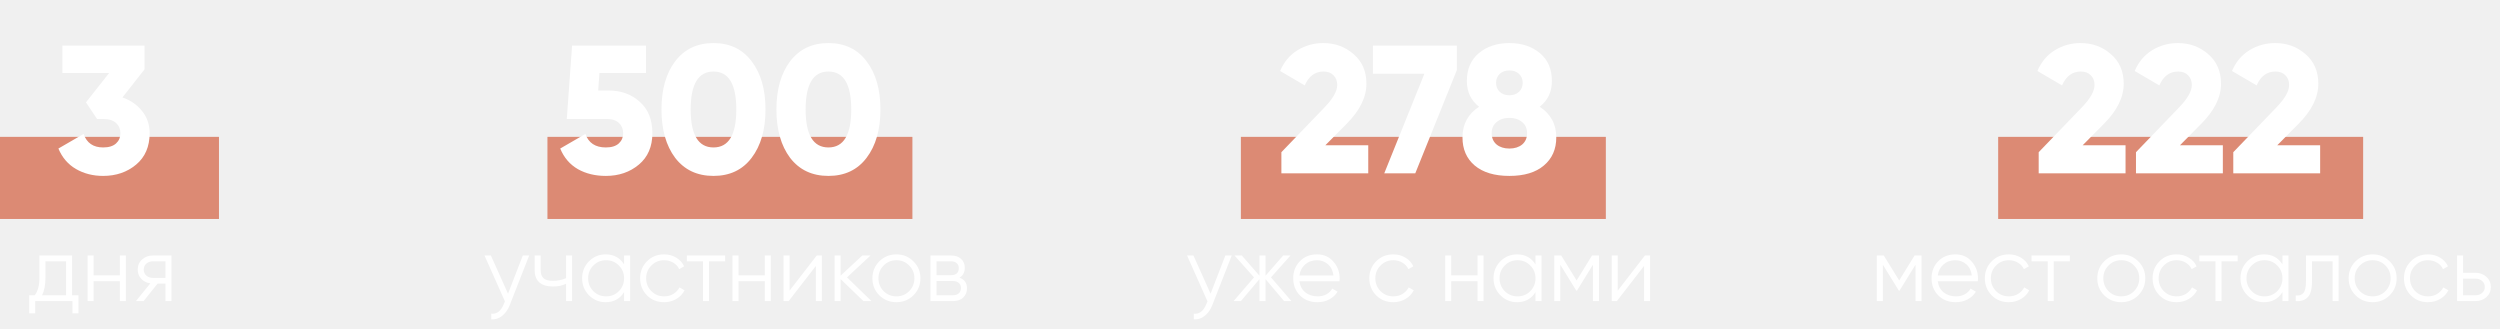
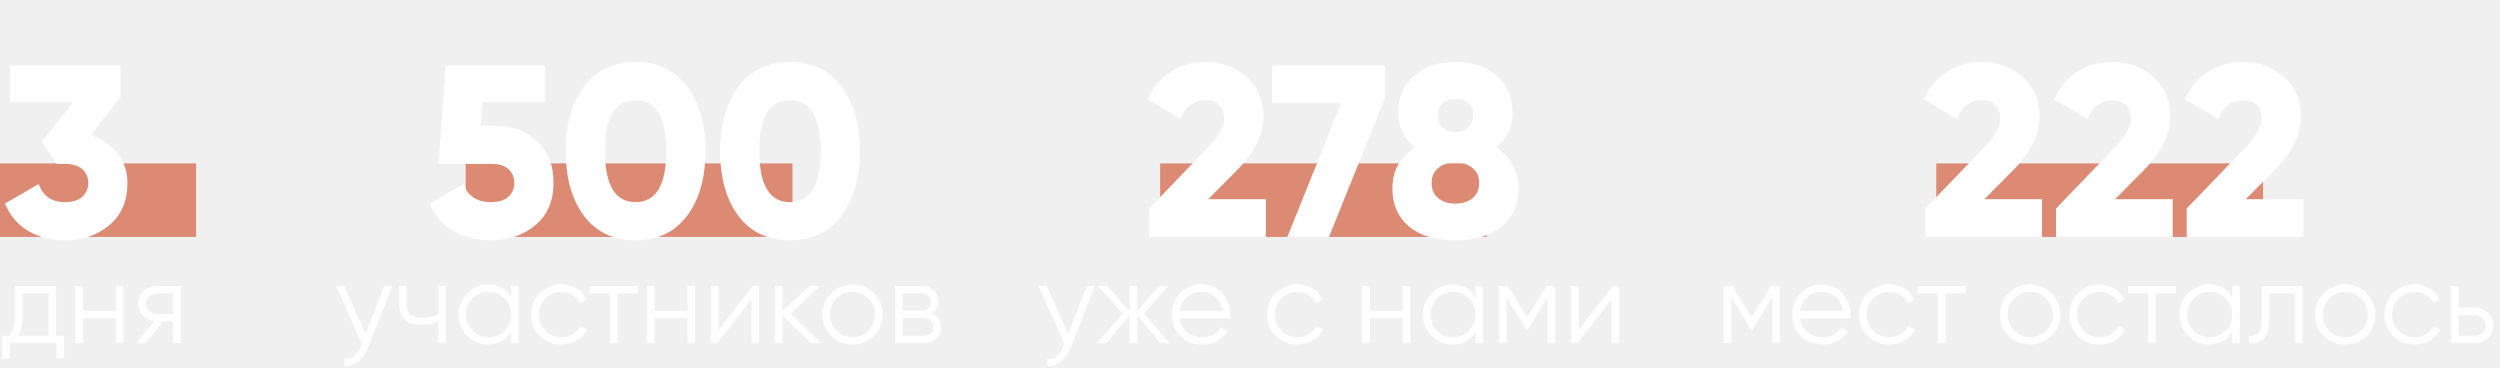
- <svg xmlns="http://www.w3.org/2000/svg" width="274" height="36" viewBox="0 0 274 36" fill="none">
-   <rect y="15" width="24" height="9" fill="#DC8A74" />
-   <path d="M7.9 32.36H8.6V34.34H7.94V33H3.86V34.34H3.2V32.36H3.81C4.15 31.913 4.32 31.283 4.32 30.47V28H7.9V32.36ZM4.61 32.36H7.24V28.64H4.98V30.47C4.98 31.237 4.857 31.867 4.61 32.36ZM13.138 28H13.798V33H13.138V30.82H10.258V33H9.598V28H10.258V30.18H13.138V28ZM18.794 28V33H18.134V31.08H17.274L15.734 33H14.894L16.474 31.06C16.074 31 15.744 30.833 15.484 30.56C15.224 30.287 15.094 29.95 15.094 29.55C15.094 29.097 15.254 28.727 15.574 28.44C15.901 28.147 16.297 28 16.764 28H18.794ZM16.764 30.46H18.134V28.64H16.764C16.484 28.64 16.244 28.723 16.044 28.89C15.851 29.057 15.754 29.277 15.754 29.55C15.754 29.823 15.851 30.043 16.044 30.21C16.244 30.377 16.484 30.46 16.764 30.46Z" fill="white" />
-   <path d="M13.42 10.68C14.313 10.987 15.033 11.487 15.58 12.18C16.127 12.86 16.4 13.667 16.4 14.6C16.4 16.067 15.907 17.213 14.92 18.04C13.933 18.867 12.727 19.28 11.3 19.28C10.193 19.28 9.2 19.027 8.32 18.52C7.453 18.013 6.813 17.267 6.4 16.28L9.16 14.68C9.507 15.667 10.22 16.16 11.3 16.16C11.927 16.16 12.4 16.013 12.72 15.72C13.04 15.427 13.2 15.053 13.2 14.6C13.2 14.147 13.04 13.773 12.72 13.48C12.4 13.187 11.927 13.04 11.3 13.04H10.64L9.42 11.22L11.96 8H6.84V5H15.84V7.6L13.42 10.68Z" fill="white" />
-   <rect x="60" y="15" width="40" height="9" fill="#DC8A74" />
-   <path d="M57.3 28H58L55.86 33.46C55.667 33.953 55.39 34.34 55.03 34.62C54.677 34.907 54.28 35.033 53.84 35V34.38C54.44 34.447 54.897 34.1 55.21 33.34L55.34 33.03L53.1 28H53.8L55.68 32.19L57.3 28ZM62.038 28H62.698V33H62.038V31.1C61.651 31.3 61.174 31.4 60.608 31.4C59.954 31.4 59.454 31.25 59.108 30.95C58.768 30.643 58.598 30.193 58.598 29.6V28H59.258V29.6C59.258 30.02 59.368 30.323 59.588 30.51C59.808 30.69 60.141 30.78 60.588 30.78C61.108 30.78 61.591 30.683 62.038 30.49V28ZM68.4 28H69.06V33H68.4V32.02C67.94 32.753 67.267 33.12 66.38 33.12C65.667 33.12 65.057 32.867 64.55 32.36C64.05 31.853 63.8 31.233 63.8 30.5C63.8 29.767 64.05 29.147 64.55 28.64C65.057 28.133 65.667 27.88 66.38 27.88C67.267 27.88 67.94 28.247 68.4 28.98V28ZM65.03 31.91C65.41 32.29 65.877 32.48 66.43 32.48C66.984 32.48 67.45 32.29 67.83 31.91C68.21 31.523 68.4 31.053 68.4 30.5C68.4 29.947 68.21 29.48 67.83 29.1C67.45 28.713 66.984 28.52 66.43 28.52C65.877 28.52 65.41 28.713 65.03 29.1C64.65 29.48 64.46 29.947 64.46 30.5C64.46 31.053 64.65 31.523 65.03 31.91ZM72.788 33.12C72.034 33.12 71.408 32.87 70.908 32.37C70.408 31.863 70.158 31.24 70.158 30.5C70.158 29.76 70.408 29.14 70.908 28.64C71.408 28.133 72.034 27.88 72.788 27.88C73.281 27.88 73.725 28 74.118 28.24C74.511 28.473 74.798 28.79 74.978 29.19L74.438 29.5C74.305 29.2 74.088 28.963 73.788 28.79C73.495 28.61 73.161 28.52 72.788 28.52C72.234 28.52 71.768 28.713 71.388 29.1C71.008 29.48 70.818 29.947 70.818 30.5C70.818 31.053 71.008 31.523 71.388 31.91C71.768 32.29 72.234 32.48 72.788 32.48C73.161 32.48 73.495 32.393 73.788 32.22C74.081 32.04 74.311 31.8 74.478 31.5L75.028 31.82C74.821 32.22 74.518 32.537 74.118 32.77C73.718 33.003 73.275 33.12 72.788 33.12ZM79.478 28V28.64H77.708V33H77.048V28.64H75.278V28H79.478ZM83.822 28H84.482V33H83.822V30.82H80.942V33H80.282V28H80.942V30.18H83.822V28ZM89.518 28H90.078V33H89.418V29.15L86.438 33H85.878V28H86.538V31.85L89.518 28ZM95.513 33H94.633L92.133 30.59V33H91.473V28H92.133V30.21L94.513 28H95.413L92.833 30.4L95.513 33ZM100.107 32.37C99.6 32.87 98.98 33.12 98.247 33.12C97.513 33.12 96.89 32.87 96.377 32.37C95.87 31.863 95.617 31.24 95.617 30.5C95.617 29.76 95.87 29.14 96.377 28.64C96.89 28.133 97.513 27.88 98.247 27.88C98.98 27.88 99.6 28.133 100.107 28.64C100.62 29.14 100.877 29.76 100.877 30.5C100.877 31.24 100.62 31.863 100.107 32.37ZM96.847 31.91C97.227 32.29 97.694 32.48 98.247 32.48C98.8 32.48 99.267 32.29 99.647 31.91C100.027 31.523 100.217 31.053 100.217 30.5C100.217 29.947 100.027 29.48 99.647 29.1C99.267 28.713 98.8 28.52 98.247 28.52C97.694 28.52 97.227 28.713 96.847 29.1C96.467 29.48 96.277 29.947 96.277 30.5C96.277 31.053 96.467 31.523 96.847 31.91ZM105.161 30.43C105.708 30.63 105.981 31.02 105.981 31.6C105.981 32.007 105.845 32.343 105.571 32.61C105.305 32.87 104.918 33 104.411 33H101.981V28H104.211C104.698 28 105.075 28.127 105.341 28.38C105.608 28.627 105.741 28.947 105.741 29.34C105.741 29.84 105.548 30.203 105.161 30.43ZM104.211 28.64H102.641V30.16H104.211C104.791 30.16 105.081 29.9 105.081 29.38C105.081 29.147 105.005 28.967 104.851 28.84C104.705 28.707 104.491 28.64 104.211 28.64ZM104.411 32.36C104.705 32.36 104.928 32.29 105.081 32.15C105.241 32.01 105.321 31.813 105.321 31.56C105.321 31.327 105.241 31.143 105.081 31.01C104.928 30.87 104.705 30.8 104.411 30.8H102.641V32.36H104.411Z" fill="white" />
-   <path d="M66.7 9.92C68.073 9.92 69.213 10.333 70.12 11.16C71.04 11.973 71.5 13.12 71.5 14.6C71.5 16.067 71.007 17.213 70.02 18.04C69.033 18.867 67.827 19.28 66.4 19.28C65.24 19.28 64.22 19.033 63.34 18.54C62.46 18.033 61.813 17.28 61.4 16.28L64.16 14.68C64.507 15.667 65.253 16.16 66.4 16.16C67.027 16.16 67.5 16.013 67.82 15.72C68.14 15.427 68.3 15.053 68.3 14.6C68.3 14.147 68.147 13.773 67.84 13.48C67.533 13.187 67.087 13.04 66.5 13.04H62.12L62.7 5H70.8V8H65.7L65.56 9.92H66.7ZM82.378 17.3C81.378 18.62 79.985 19.28 78.198 19.28C76.412 19.28 75.012 18.62 73.998 17.3C72.998 15.967 72.498 14.2 72.498 12C72.498 9.8 72.998 8.04 73.998 6.72C75.012 5.387 76.412 4.72 78.198 4.72C79.985 4.72 81.378 5.387 82.378 6.72C83.392 8.04 83.898 9.8 83.898 12C83.898 14.2 83.392 15.967 82.378 17.3ZM75.698 12C75.698 14.773 76.532 16.16 78.198 16.16C79.865 16.16 80.698 14.773 80.698 12C80.698 9.227 79.865 7.84 78.198 7.84C76.532 7.84 75.698 9.227 75.698 12ZM94.976 17.3C93.976 18.62 92.583 19.28 90.796 19.28C89.009 19.28 87.609 18.62 86.596 17.3C85.596 15.967 85.096 14.2 85.096 12C85.096 9.8 85.596 8.04 86.596 6.72C87.609 5.387 89.009 4.72 90.796 4.72C92.583 4.72 93.976 5.387 94.976 6.72C95.989 8.04 96.496 9.8 96.496 12C96.496 14.2 95.989 15.967 94.976 17.3ZM88.296 12C88.296 14.773 89.129 16.16 90.796 16.16C92.463 16.16 93.296 14.773 93.296 12C93.296 9.227 92.463 7.84 90.796 7.84C89.129 7.84 88.296 9.227 88.296 12Z" fill="white" />
-   <rect x="219" y="15" width="40" height="9" fill="#DC8A74" />
-   <path d="M210.6 28V33H209.94V29.01L208.19 31.85H208.11L206.36 29.01V33H205.7V28H206.46L208.15 30.74L209.84 28H210.6ZM214.309 27.88C215.049 27.88 215.645 28.143 216.099 28.67C216.559 29.19 216.789 29.807 216.789 30.52C216.789 30.593 216.782 30.697 216.769 30.83H212.379C212.445 31.337 212.659 31.74 213.019 32.04C213.385 32.333 213.835 32.48 214.369 32.48C214.749 32.48 215.075 32.403 215.349 32.25C215.629 32.09 215.839 31.883 215.979 31.63L216.559 31.97C216.339 32.323 216.039 32.603 215.659 32.81C215.279 33.017 214.845 33.12 214.359 33.12C213.572 33.12 212.932 32.873 212.439 32.38C211.945 31.887 211.699 31.26 211.699 30.5C211.699 29.753 211.942 29.13 212.429 28.63C212.915 28.13 213.542 27.88 214.309 27.88ZM214.309 28.52C213.789 28.52 213.352 28.677 212.999 28.99C212.652 29.297 212.445 29.697 212.379 30.19H216.109C216.042 29.663 215.839 29.253 215.499 28.96C215.159 28.667 214.762 28.52 214.309 28.52ZM220.169 33.12C219.415 33.12 218.789 32.87 218.289 32.37C217.789 31.863 217.539 31.24 217.539 30.5C217.539 29.76 217.789 29.14 218.289 28.64C218.789 28.133 219.415 27.88 220.169 27.88C220.662 27.88 221.105 28 221.499 28.24C221.892 28.473 222.179 28.79 222.359 29.19L221.819 29.5C221.685 29.2 221.469 28.963 221.169 28.79C220.875 28.61 220.542 28.52 220.169 28.52C219.615 28.52 219.149 28.713 218.769 29.1C218.389 29.48 218.199 29.947 218.199 30.5C218.199 31.053 218.389 31.523 218.769 31.91C219.149 32.29 219.615 32.48 220.169 32.48C220.542 32.48 220.875 32.393 221.169 32.22C221.462 32.04 221.692 31.8 221.859 31.5L222.409 31.82C222.202 32.22 221.899 32.537 221.499 32.77C221.099 33.003 220.655 33.12 220.169 33.12ZM226.859 28V28.64H225.089V33H224.429V28.64H222.659V28H226.859ZM234.353 32.37C233.846 32.87 233.226 33.12 232.493 33.12C231.76 33.12 231.136 32.87 230.623 32.37C230.116 31.863 229.863 31.24 229.863 30.5C229.863 29.76 230.116 29.14 230.623 28.64C231.136 28.133 231.76 27.88 232.493 27.88C233.226 27.88 233.846 28.133 234.353 28.64C234.866 29.14 235.123 29.76 235.123 30.5C235.123 31.24 234.866 31.863 234.353 32.37ZM231.093 31.91C231.473 32.29 231.94 32.48 232.493 32.48C233.046 32.48 233.513 32.29 233.893 31.91C234.273 31.523 234.463 31.053 234.463 30.5C234.463 29.947 234.273 29.48 233.893 29.1C233.513 28.713 233.046 28.52 232.493 28.52C231.94 28.52 231.473 28.713 231.093 29.1C230.713 29.48 230.523 29.947 230.523 30.5C230.523 31.053 230.713 31.523 231.093 31.91ZM238.557 33.12C237.804 33.12 237.177 32.87 236.677 32.37C236.177 31.863 235.927 31.24 235.927 30.5C235.927 29.76 236.177 29.14 236.677 28.64C237.177 28.133 237.804 27.88 238.557 27.88C239.051 27.88 239.494 28 239.887 28.24C240.281 28.473 240.567 28.79 240.747 29.19L240.207 29.5C240.074 29.2 239.857 28.963 239.557 28.79C239.264 28.61 238.931 28.52 238.557 28.52C238.004 28.52 237.537 28.713 237.157 29.1C236.777 29.48 236.587 29.947 236.587 30.5C236.587 31.053 236.777 31.523 237.157 31.91C237.537 32.29 238.004 32.48 238.557 32.48C238.931 32.48 239.264 32.393 239.557 32.22C239.851 32.04 240.081 31.8 240.247 31.5L240.797 31.82C240.591 32.22 240.287 32.537 239.887 32.77C239.487 33.003 239.044 33.12 238.557 33.12ZM245.247 28V28.64H243.477V33H242.817V28.64H241.047V28H245.247ZM250.156 28H250.816V33H250.156V32.02C249.696 32.753 249.023 33.12 248.136 33.12C247.423 33.12 246.813 32.867 246.306 32.36C245.806 31.853 245.556 31.233 245.556 30.5C245.556 29.767 245.806 29.147 246.306 28.64C246.813 28.133 247.423 27.88 248.136 27.88C249.023 27.88 249.696 28.247 250.156 28.98V28ZM246.786 31.91C247.166 32.29 247.633 32.48 248.186 32.48C248.74 32.48 249.206 32.29 249.586 31.91C249.966 31.523 250.156 31.053 250.156 30.5C250.156 29.947 249.966 29.48 249.586 29.1C249.206 28.713 248.74 28.52 248.186 28.52C247.633 28.52 247.166 28.713 246.786 29.1C246.406 29.48 246.216 29.947 246.216 30.5C246.216 31.053 246.406 31.523 246.786 31.91ZM256.314 28V33H255.654V28.64H253.394V30.87C253.394 31.703 253.234 32.277 252.914 32.59C252.6 32.903 252.167 33.04 251.614 33V32.38C251.994 32.42 252.274 32.33 252.454 32.11C252.64 31.89 252.734 31.477 252.734 30.87V28H256.314ZM261.902 32.37C261.395 32.87 260.775 33.12 260.042 33.12C259.308 33.12 258.685 32.87 258.172 32.37C257.665 31.863 257.412 31.24 257.412 30.5C257.412 29.76 257.665 29.14 258.172 28.64C258.685 28.133 259.308 27.88 260.042 27.88C260.775 27.88 261.395 28.133 261.902 28.64C262.415 29.14 262.672 29.76 262.672 30.5C262.672 31.24 262.415 31.863 261.902 32.37ZM258.642 31.91C259.022 32.29 259.488 32.48 260.042 32.48C260.595 32.48 261.062 32.29 261.442 31.91C261.822 31.523 262.012 31.053 262.012 30.5C262.012 29.947 261.822 29.48 261.442 29.1C261.062 28.713 260.595 28.52 260.042 28.52C259.488 28.52 259.022 28.713 258.642 29.1C258.262 29.48 258.072 29.947 258.072 30.5C258.072 31.053 258.262 31.523 258.642 31.91ZM266.106 33.12C265.353 33.12 264.726 32.87 264.226 32.37C263.726 31.863 263.476 31.24 263.476 30.5C263.476 29.76 263.726 29.14 264.226 28.64C264.726 28.133 265.353 27.88 266.106 27.88C266.6 27.88 267.043 28 267.436 28.24C267.83 28.473 268.116 28.79 268.296 29.19L267.756 29.5C267.623 29.2 267.406 28.963 267.106 28.79C266.813 28.61 266.48 28.52 266.106 28.52C265.553 28.52 265.086 28.713 264.706 29.1C264.326 29.48 264.136 29.947 264.136 30.5C264.136 31.053 264.326 31.523 264.706 31.91C265.086 32.29 265.553 32.48 266.106 32.48C266.48 32.48 266.813 32.393 267.106 32.22C267.4 32.04 267.63 31.8 267.796 31.5L268.346 31.82C268.14 32.22 267.836 32.537 267.436 32.77C267.036 33.003 266.593 33.12 266.106 33.12ZM271.324 29.9C271.79 29.9 272.184 30.047 272.504 30.34C272.83 30.627 272.994 30.997 272.994 31.45C272.994 31.903 272.83 32.277 272.504 32.57C272.184 32.857 271.79 33 271.324 33H269.294V28H269.954V29.9H271.324ZM271.324 32.36C271.604 32.36 271.84 32.277 272.034 32.11C272.234 31.943 272.334 31.723 272.334 31.45C272.334 31.177 272.234 30.957 272.034 30.79C271.84 30.623 271.604 30.54 271.324 30.54H269.954V32.36H271.324Z" fill="white" />
-   <path d="M223.44 19V16.68L228.14 11.8C229.087 10.827 229.56 10 229.56 9.32C229.56 8.88 229.427 8.527 229.16 8.26C228.893 7.98 228.527 7.84 228.06 7.84C227.127 7.84 226.44 8.347 226 9.36L223.3 7.78C223.727 6.78 224.367 6.02 225.22 5.5C226.073 4.98 227.007 4.72 228.02 4.72C229.327 4.72 230.44 5.127 231.36 5.94C232.293 6.74 232.76 7.82 232.76 9.18C232.76 10.66 232.033 12.127 230.58 13.58L228.26 15.92H232.96V19H223.44ZM234.104 19V16.68L238.804 11.8C239.751 10.827 240.224 10 240.224 9.32C240.224 8.88 240.091 8.527 239.824 8.26C239.557 7.98 239.191 7.84 238.724 7.84C237.791 7.84 237.104 8.347 236.664 9.36L233.964 7.78C234.391 6.78 235.031 6.02 235.884 5.5C236.737 4.98 237.671 4.72 238.684 4.72C239.991 4.72 241.104 5.127 242.024 5.94C242.957 6.74 243.424 7.82 243.424 9.18C243.424 10.66 242.697 12.127 241.244 13.58L238.924 15.92H243.624V19H234.104ZM244.768 19V16.68L249.468 11.8C250.415 10.827 250.888 10 250.888 9.32C250.888 8.88 250.755 8.527 250.488 8.26C250.221 7.98 249.855 7.84 249.388 7.84C248.455 7.84 247.768 8.347 247.328 9.36L244.628 7.78C245.055 6.78 245.695 6.02 246.548 5.5C247.401 4.98 248.335 4.72 249.348 4.72C250.655 4.72 251.768 5.127 252.688 5.94C253.621 6.74 254.088 7.82 254.088 9.18C254.088 10.66 253.361 12.127 251.908 13.58L249.588 15.92H254.288V19H244.768Z" fill="white" />
-   <rect x="136" y="15" width="40" height="9" fill="#DC8A74" />
-   <path d="M134.3 28H135L132.86 33.46C132.667 33.953 132.39 34.34 132.03 34.62C131.677 34.907 131.28 35.033 130.84 35V34.38C131.44 34.447 131.897 34.1 132.21 33.34L132.34 33.03L130.1 28H130.8L132.68 32.19L134.3 28ZM141.54 33H140.74L138.7 30.59V33H138.04V30.59L136 33H135.2L137.44 30.4L135.3 28H136.1L138.04 30.22V28H138.7V30.22L140.64 28H141.44L139.3 30.4L141.54 33ZM144.348 27.88C145.088 27.88 145.685 28.143 146.138 28.67C146.598 29.19 146.828 29.807 146.828 30.52C146.828 30.593 146.821 30.697 146.808 30.83H142.418C142.485 31.337 142.698 31.74 143.058 32.04C143.425 32.333 143.875 32.48 144.408 32.48C144.788 32.48 145.115 32.403 145.388 32.25C145.668 32.09 145.878 31.883 146.018 31.63L146.598 31.97C146.378 32.323 146.078 32.603 145.698 32.81C145.318 33.017 144.885 33.12 144.398 33.12C143.611 33.12 142.971 32.873 142.478 32.38C141.985 31.887 141.738 31.26 141.738 30.5C141.738 29.753 141.981 29.13 142.468 28.63C142.955 28.13 143.581 27.88 144.348 27.88ZM144.348 28.52C143.828 28.52 143.391 28.677 143.038 28.99C142.691 29.297 142.485 29.697 142.418 30.19H146.148C146.081 29.663 145.878 29.253 145.538 28.96C145.198 28.667 144.801 28.52 144.348 28.52ZM152.708 33.12C151.954 33.12 151.328 32.87 150.828 32.37C150.328 31.863 150.078 31.24 150.078 30.5C150.078 29.76 150.328 29.14 150.828 28.64C151.328 28.133 151.954 27.88 152.708 27.88C153.201 27.88 153.644 28 154.038 28.24C154.431 28.473 154.718 28.79 154.898 29.19L154.358 29.5C154.224 29.2 154.008 28.963 153.708 28.79C153.414 28.61 153.081 28.52 152.708 28.52C152.154 28.52 151.688 28.713 151.308 29.1C150.928 29.48 150.738 29.947 150.738 30.5C150.738 31.053 150.928 31.523 151.308 31.91C151.688 32.29 152.154 32.48 152.708 32.48C153.081 32.48 153.414 32.393 153.708 32.22C154.001 32.04 154.231 31.8 154.398 31.5L154.948 31.82C154.741 32.22 154.438 32.537 154.038 32.77C153.638 33.003 153.194 33.12 152.708 33.12ZM161.935 28H162.595V33H161.935V30.82H159.055V33H158.395V28H159.055V30.18H161.935V28ZM168.291 28H168.951V33H168.291V32.02C167.831 32.753 167.158 33.12 166.271 33.12C165.558 33.12 164.948 32.867 164.441 32.36C163.941 31.853 163.691 31.233 163.691 30.5C163.691 29.767 163.941 29.147 164.441 28.64C164.948 28.133 165.558 27.88 166.271 27.88C167.158 27.88 167.831 28.247 168.291 28.98V28ZM164.921 31.91C165.301 32.29 165.768 32.48 166.321 32.48C166.874 32.48 167.341 32.29 167.721 31.91C168.101 31.523 168.291 31.053 168.291 30.5C168.291 29.947 168.101 29.48 167.721 29.1C167.341 28.713 166.874 28.52 166.321 28.52C165.768 28.52 165.301 28.713 164.921 29.1C164.541 29.48 164.351 29.947 164.351 30.5C164.351 31.053 164.541 31.523 164.921 31.91ZM175.248 28V33H174.588V29.01L172.838 31.85H172.758L171.008 29.01V33H170.348V28H171.108L172.798 30.74L174.488 28H175.248ZM180.287 28H180.847V33H180.187V29.15L177.207 33H176.647V28H177.307V31.85L180.287 28Z" fill="white" />
-   <path d="M140.44 19V16.68L145.14 11.8C146.087 10.827 146.56 10 146.56 9.32C146.56 8.88 146.427 8.527 146.16 8.26C145.893 7.98 145.527 7.84 145.06 7.84C144.127 7.84 143.44 8.347 143 9.36L140.3 7.78C140.727 6.78 141.367 6.02 142.22 5.5C143.073 4.98 144.007 4.72 145.02 4.72C146.327 4.72 147.44 5.127 148.36 5.94C149.293 6.74 149.76 7.82 149.76 9.18C149.76 10.66 149.033 12.127 147.58 13.58L145.26 15.92H149.96V19H140.44ZM150.473 5H159.673V7.68L155.113 19H151.713L156.113 8.08H150.473V5ZM168.748 11.7C169.961 12.487 170.568 13.607 170.568 15.06C170.568 16.353 170.114 17.38 169.208 18.14C168.314 18.9 167.054 19.28 165.428 19.28C163.801 19.28 162.534 18.9 161.628 18.14C160.734 17.38 160.288 16.353 160.288 15.06C160.288 13.607 160.894 12.487 162.108 11.7C161.214 11.007 160.768 10.067 160.768 8.88C160.768 7.573 161.208 6.553 162.088 5.82C162.968 5.087 164.081 4.72 165.428 4.72C166.774 4.72 167.888 5.087 168.768 5.82C169.648 6.553 170.088 7.573 170.088 8.88C170.088 10.067 169.641 11.007 168.748 11.7ZM166.488 8.1C166.221 7.847 165.868 7.72 165.428 7.72C164.988 7.72 164.634 7.847 164.368 8.1C164.101 8.353 163.968 8.68 163.968 9.08C163.968 9.48 164.101 9.807 164.368 10.06C164.634 10.313 164.988 10.44 165.428 10.44C165.868 10.44 166.221 10.313 166.488 10.06C166.754 9.807 166.888 9.48 166.888 9.08C166.888 8.68 166.754 8.353 166.488 8.1ZM164.028 15.84C164.388 16.133 164.854 16.28 165.428 16.28C166.001 16.28 166.468 16.133 166.828 15.84C167.188 15.533 167.368 15.12 167.368 14.6C167.368 14.08 167.188 13.673 166.828 13.38C166.468 13.073 166.001 12.92 165.428 12.92C164.854 12.92 164.388 13.073 164.028 13.38C163.668 13.673 163.488 14.08 163.488 14.6C163.488 15.12 163.668 15.533 164.028 15.84Z" fill="white" />
+ <svg xmlns="http://www.w3.org/2000/svg" width="306" height="45" viewBox="0 0 306 45" fill="none">
+   <rect y="20" width="24" height="9" fill="#DC8A74" />
+   <path d="M6.86 41.104H7.84V43.876H6.916V42H1.204V43.876H0.28V41.104H1.134C1.61 40.479 1.848 39.597 1.848 38.458V35H6.86V41.104ZM2.254 41.104H5.936V35.896H2.772V38.458C2.772 39.531 2.599 40.413 2.254 41.104ZM14.194 35H15.118V42H14.194V38.948H10.162V42H9.238V35H10.162V38.052H14.194V35ZM22.112 35V42H21.188V39.312H19.984L17.828 42H16.652L18.864 39.284C18.304 39.2 17.842 38.967 17.478 38.584C17.114 38.201 16.932 37.73 16.932 37.17C16.932 36.535 17.156 36.017 17.604 35.616C18.061 35.205 18.616 35 19.27 35H22.112ZM19.27 38.444H21.188V35.896H19.27C18.878 35.896 18.542 36.013 18.262 36.246C17.991 36.479 17.856 36.787 17.856 37.17C17.856 37.553 17.991 37.861 18.262 38.094C18.542 38.327 18.878 38.444 19.27 38.444Z" fill="white" />
+   <path d="M11.13 16.52C12.47 16.98 13.55 17.73 14.37 18.77C15.19 19.79 15.6 21 15.6 22.4C15.6 24.6 14.86 26.32 13.38 27.56C11.9 28.8 10.09 29.42 7.95 29.42C6.29 29.42 4.8 29.04 3.48 28.28C2.18 27.52 1.22 26.4 0.6 24.92L4.74 22.52C5.26 24 6.33 24.74 7.95 24.74C8.89 24.74 9.6 24.52 10.08 24.08C10.56 23.64 10.8 23.08 10.8 22.4C10.8 21.72 10.56 21.16 10.08 20.72C9.6 20.28 8.89 20.06 7.95 20.06H6.96L5.13 17.33L8.94 12.5H1.26V8H14.76V11.9L11.13 16.52Z" fill="white" />
+   <rect x="57" y="20" width="40" height="9" fill="#DC8A74" />
+   <path d="M60.55 15.38C62.61 15.38 64.32 16 65.68 17.24C67.06 18.46 67.75 20.18 67.75 22.4C67.75 24.6 67.01 26.32 65.53 27.56C64.05 28.8 62.24 29.42 60.1 29.42C58.36 29.42 56.83 29.05 55.51 28.31C54.19 27.55 53.22 26.42 52.6 24.92L56.74 22.52C57.26 24 58.38 24.74 60.1 24.74C61.04 24.74 61.75 24.52 62.23 24.08C62.71 23.64 62.95 23.08 62.95 22.4C62.95 21.72 62.72 21.16 62.26 20.72C61.8 20.28 61.13 20.06 60.25 20.06H53.68L54.55 8H66.7V12.5H59.05L58.84 15.38H60.55ZM84.068 26.45C82.568 28.43 80.478 29.42 77.798 29.42C75.118 29.42 73.018 28.43 71.498 26.45C69.998 24.45 69.248 21.8 69.248 18.5C69.248 15.2 69.998 12.56 71.498 10.58C73.018 8.58 75.118 7.58 77.798 7.58C80.478 7.58 82.568 8.58 84.068 10.58C85.588 12.56 86.348 15.2 86.348 18.5C86.348 21.8 85.588 24.45 84.068 26.45ZM74.048 18.5C74.048 22.66 75.298 24.74 77.798 24.74C80.298 24.74 81.548 22.66 81.548 18.5C81.548 14.34 80.298 12.26 77.798 12.26C75.298 12.26 74.048 14.34 74.048 18.5ZM102.964 26.45C101.464 28.43 99.374 29.42 96.694 29.42C94.014 29.42 91.914 28.43 90.394 26.45C88.894 24.45 88.144 21.8 88.144 18.5C88.144 15.2 88.894 12.56 90.394 10.58C91.914 8.58 94.014 7.58 96.694 7.58C99.374 7.58 101.464 8.58 102.964 10.58C104.484 12.56 105.244 15.2 105.244 18.5C105.244 21.8 104.484 24.45 102.964 26.45ZM92.944 18.5C92.944 22.66 94.194 24.74 96.694 24.74C99.194 24.74 100.444 22.66 100.444 18.5C100.444 14.34 99.194 12.26 96.694 12.26C94.194 12.26 92.944 14.34 92.944 18.5Z" fill="white" />
+   <path d="M47.02 35H48L45.004 42.644C44.733 43.335 44.346 43.876 43.842 44.268C43.347 44.669 42.792 44.847 42.176 44.8V43.932C43.016 44.025 43.655 43.54 44.094 42.476L44.276 42.042L41.14 35H42.12L44.752 40.866L47.02 35ZM53.653 35H54.577V42H53.653V39.34C53.111 39.62 52.444 39.76 51.651 39.76C50.736 39.76 50.036 39.55 49.551 39.13C49.075 38.701 48.837 38.071 48.837 37.24V35H49.761V37.24C49.761 37.828 49.915 38.253 50.223 38.514C50.531 38.766 50.997 38.892 51.623 38.892C52.351 38.892 53.027 38.757 53.653 38.486V35ZM62.56 35H63.484V42H62.56V40.628C61.916 41.655 60.974 42.168 59.733 42.168C58.734 42.168 57.88 41.813 57.17 41.104C56.471 40.395 56.12 39.527 56.12 38.5C56.12 37.473 56.471 36.605 57.17 35.896C57.88 35.187 58.734 34.832 59.733 34.832C60.974 34.832 61.916 35.345 62.56 36.372V35ZM57.843 40.474C58.374 41.006 59.028 41.272 59.803 41.272C60.577 41.272 61.23 41.006 61.763 40.474C62.294 39.933 62.56 39.275 62.56 38.5C62.56 37.725 62.294 37.072 61.763 36.54C61.23 35.999 60.577 35.728 59.803 35.728C59.028 35.728 58.374 35.999 57.843 36.54C57.31 37.072 57.044 37.725 57.044 38.5C57.044 39.275 57.31 39.933 57.843 40.474ZM68.703 42.168C67.648 42.168 66.771 41.818 66.071 41.118C65.371 40.409 65.021 39.536 65.021 38.5C65.021 37.464 65.371 36.596 66.071 35.896C66.771 35.187 67.648 34.832 68.703 34.832C69.394 34.832 70.014 35 70.565 35.336C71.116 35.663 71.517 36.106 71.769 36.666L71.013 37.1C70.826 36.68 70.523 36.349 70.103 36.106C69.692 35.854 69.226 35.728 68.703 35.728C67.928 35.728 67.275 35.999 66.743 36.54C66.211 37.072 65.945 37.725 65.945 38.5C65.945 39.275 66.211 39.933 66.743 40.474C67.275 41.006 67.928 41.272 68.703 41.272C69.226 41.272 69.692 41.151 70.103 40.908C70.514 40.656 70.836 40.32 71.069 39.9L71.839 40.348C71.55 40.908 71.125 41.351 70.565 41.678C70.005 42.005 69.384 42.168 68.703 42.168ZM78.069 35V35.896H75.591V42H74.667V35.896H72.189V35H78.069ZM84.151 35H85.075V42H84.151V38.948H80.119V42H79.195V35H80.119V38.052H84.151V35ZM92.125 35H92.909V42H91.985V36.61L87.813 42H87.029V35H87.953V40.39L92.125 35ZM100.519 42H99.287L95.787 38.626V42H94.863V35H95.787V38.094L99.119 35H100.379L96.767 38.36L100.519 42ZM106.95 41.118C106.24 41.818 105.372 42.168 104.346 42.168C103.319 42.168 102.446 41.818 101.728 41.118C101.018 40.409 100.664 39.536 100.664 38.5C100.664 37.464 101.018 36.596 101.728 35.896C102.446 35.187 103.319 34.832 104.346 34.832C105.372 34.832 106.24 35.187 106.95 35.896C107.668 36.596 108.028 37.464 108.028 38.5C108.028 39.536 107.668 40.409 106.95 41.118ZM102.386 40.474C102.918 41.006 103.571 41.272 104.346 41.272C105.12 41.272 105.774 41.006 106.306 40.474C106.838 39.933 107.104 39.275 107.104 38.5C107.104 37.725 106.838 37.072 106.306 36.54C105.774 35.999 105.12 35.728 104.346 35.728C103.571 35.728 102.918 35.999 102.386 36.54C101.854 37.072 101.588 37.725 101.588 38.5C101.588 39.275 101.854 39.933 102.386 40.474ZM114.026 38.402C114.791 38.682 115.174 39.228 115.174 40.04C115.174 40.609 114.982 41.081 114.6 41.454C114.226 41.818 113.685 42 112.976 42H109.574V35H112.696C113.377 35 113.904 35.177 114.278 35.532C114.651 35.877 114.838 36.325 114.838 36.876C114.838 37.576 114.567 38.085 114.026 38.402ZM112.696 35.896H110.498V38.024H112.696C113.508 38.024 113.914 37.66 113.914 36.932C113.914 36.605 113.806 36.353 113.592 36.176C113.386 35.989 113.088 35.896 112.696 35.896ZM112.976 41.104C113.386 41.104 113.699 41.006 113.914 40.81C114.138 40.614 114.25 40.339 114.25 39.984C114.25 39.657 114.138 39.401 113.914 39.214C113.699 39.018 113.386 38.92 112.976 38.92H110.498V41.104H112.976Z" fill="white" />
+   <path d="M217.84 35V42H216.916V36.414L214.466 40.39H214.354L211.904 36.414V42H210.98V35H212.044L214.41 38.836L216.776 35H217.84ZM223.032 34.832C224.068 34.832 224.904 35.201 225.538 35.938C226.182 36.666 226.504 37.529 226.504 38.528C226.504 38.631 226.495 38.775 226.476 38.962H220.33C220.424 39.671 220.722 40.236 221.226 40.656C221.74 41.067 222.37 41.272 223.116 41.272C223.648 41.272 224.106 41.165 224.488 40.95C224.88 40.726 225.174 40.437 225.37 40.082L226.182 40.558C225.874 41.053 225.454 41.445 224.922 41.734C224.39 42.023 223.784 42.168 223.102 42.168C222.001 42.168 221.105 41.823 220.414 41.132C219.724 40.441 219.378 39.564 219.378 38.5C219.378 37.455 219.719 36.582 220.4 35.882C221.082 35.182 221.959 34.832 223.032 34.832ZM223.032 35.728C222.304 35.728 221.693 35.947 221.198 36.386C220.713 36.815 220.424 37.375 220.33 38.066H225.552C225.459 37.329 225.174 36.755 224.698 36.344C224.222 35.933 223.667 35.728 223.032 35.728ZM231.236 42.168C230.181 42.168 229.304 41.818 228.604 41.118C227.904 40.409 227.554 39.536 227.554 38.5C227.554 37.464 227.904 36.596 228.604 35.896C229.304 35.187 230.181 34.832 231.236 34.832C231.927 34.832 232.547 35 233.098 35.336C233.649 35.663 234.05 36.106 234.302 36.666L233.546 37.1C233.359 36.68 233.056 36.349 232.636 36.106C232.225 35.854 231.759 35.728 231.236 35.728C230.461 35.728 229.808 35.999 229.276 36.54C228.744 37.072 228.478 37.725 228.478 38.5C228.478 39.275 228.744 39.933 229.276 40.474C229.808 41.006 230.461 41.272 231.236 41.272C231.759 41.272 232.225 41.151 232.636 40.908C233.047 40.656 233.369 40.32 233.602 39.9L234.372 40.348C234.083 40.908 233.658 41.351 233.098 41.678C232.538 42.005 231.917 42.168 231.236 42.168ZM240.602 35V35.896H238.124V42H237.2V35.896H234.722V35H240.602ZM251.094 41.118C250.385 41.818 249.517 42.168 248.49 42.168C247.463 42.168 246.591 41.818 245.872 41.118C245.163 40.409 244.808 39.536 244.808 38.5C244.808 37.464 245.163 36.596 245.872 35.896C246.591 35.187 247.463 34.832 248.49 34.832C249.517 34.832 250.385 35.187 251.094 35.896C251.813 36.596 252.172 37.464 252.172 38.5C252.172 39.536 251.813 40.409 251.094 41.118ZM246.53 40.474C247.062 41.006 247.715 41.272 248.49 41.272C249.265 41.272 249.918 41.006 250.45 40.474C250.982 39.933 251.248 39.275 251.248 38.5C251.248 37.725 250.982 37.072 250.45 36.54C249.918 35.999 249.265 35.728 248.49 35.728C247.715 35.728 247.062 35.999 246.53 36.54C245.998 37.072 245.732 37.725 245.732 38.5C245.732 39.275 245.998 39.933 246.53 40.474ZM256.98 42.168C255.926 42.168 255.048 41.818 254.348 41.118C253.648 40.409 253.298 39.536 253.298 38.5C253.298 37.464 253.648 36.596 254.348 35.896C255.048 35.187 255.926 34.832 256.98 34.832C257.671 34.832 258.292 35 258.842 35.336C259.393 35.663 259.794 36.106 260.046 36.666L259.29 37.1C259.104 36.68 258.8 36.349 258.38 36.106C257.97 35.854 257.503 35.728 256.98 35.728C256.206 35.728 255.552 35.999 255.02 36.54C254.488 37.072 254.222 37.725 254.222 38.5C254.222 39.275 254.488 39.933 255.02 40.474C255.552 41.006 256.206 41.272 256.98 41.272C257.503 41.272 257.97 41.151 258.38 40.908C258.791 40.656 259.113 40.32 259.346 39.9L260.116 40.348C259.827 40.908 259.402 41.351 258.842 41.678C258.282 42.005 257.662 42.168 256.98 42.168ZM266.346 35V35.896H263.868V42H262.944V35.896H260.466V35H266.346ZM273.219 35H274.143V42H273.219V40.628C272.575 41.655 271.632 42.168 270.391 42.168C269.392 42.168 268.538 41.813 267.829 41.104C267.129 40.395 266.779 39.527 266.779 38.5C266.779 37.473 267.129 36.605 267.829 35.896C268.538 35.187 269.392 34.832 270.391 34.832C271.632 34.832 272.575 35.345 273.219 36.372V35ZM268.501 40.474C269.033 41.006 269.686 41.272 270.461 41.272C271.235 41.272 271.889 41.006 272.421 40.474C272.953 39.933 273.219 39.275 273.219 38.5C273.219 37.725 272.953 37.072 272.421 36.54C271.889 35.999 271.235 35.728 270.461 35.728C269.686 35.728 269.033 35.999 268.501 36.54C267.969 37.072 267.703 37.725 267.703 38.5C267.703 39.275 267.969 39.933 268.501 40.474ZM281.839 35V42H280.915V35.896H277.751V39.018C277.751 40.185 277.527 40.987 277.079 41.426C276.64 41.865 276.034 42.056 275.259 42V41.132C275.791 41.188 276.183 41.062 276.435 40.754C276.696 40.446 276.827 39.867 276.827 39.018V35H281.839ZM289.662 41.118C288.953 41.818 288.085 42.168 287.058 42.168C286.032 42.168 285.159 41.818 284.44 41.118C283.731 40.409 283.376 39.536 283.376 38.5C283.376 37.464 283.731 36.596 284.44 35.896C285.159 35.187 286.032 34.832 287.058 34.832C288.085 34.832 288.953 35.187 289.662 35.896C290.381 36.596 290.74 37.464 290.74 38.5C290.74 39.536 290.381 40.409 289.662 41.118ZM285.098 40.474C285.63 41.006 286.284 41.272 287.058 41.272C287.833 41.272 288.486 41.006 289.018 40.474C289.55 39.933 289.816 39.275 289.816 38.5C289.816 37.725 289.55 37.072 289.018 36.54C288.486 35.999 287.833 35.728 287.058 35.728C286.284 35.728 285.63 35.999 285.098 36.54C284.566 37.072 284.3 37.725 284.3 38.5C284.3 39.275 284.566 39.933 285.098 40.474ZM295.549 42.168C294.494 42.168 293.617 41.818 292.917 41.118C292.217 40.409 291.867 39.536 291.867 38.5C291.867 37.464 292.217 36.596 292.917 35.896C293.617 35.187 294.494 34.832 295.549 34.832C296.239 34.832 296.86 35 297.411 35.336C297.961 35.663 298.363 36.106 298.615 36.666L297.859 37.1C297.672 36.68 297.369 36.349 296.949 36.106C296.538 35.854 296.071 35.728 295.549 35.728C294.774 35.728 294.121 35.999 293.589 36.54C293.057 37.072 292.791 37.725 292.791 38.5C292.791 39.275 293.057 39.933 293.589 40.474C294.121 41.006 294.774 41.272 295.549 41.272C296.071 41.272 296.538 41.151 296.949 40.908C297.359 40.656 297.681 40.32 297.915 39.9L298.685 40.348C298.395 40.908 297.971 41.351 297.411 41.678C296.851 42.005 296.23 42.168 295.549 42.168ZM302.853 37.66C303.507 37.66 304.057 37.865 304.505 38.276C304.963 38.677 305.191 39.195 305.191 39.83C305.191 40.465 304.963 40.987 304.505 41.398C304.057 41.799 303.507 42 302.853 42H300.011V35H300.935V37.66H302.853ZM302.853 41.104C303.245 41.104 303.577 40.987 303.847 40.754C304.127 40.521 304.267 40.213 304.267 39.83C304.267 39.447 304.127 39.139 303.847 38.906C303.577 38.673 303.245 38.556 302.853 38.556H300.935V41.104H302.853Z" fill="white" />
+   <rect x="237" y="20" width="40" height="9" fill="#DC8A74" />
+   <path d="M235.66 29V25.52L242.71 18.2C244.13 16.74 244.84 15.5 244.84 14.48C244.84 13.82 244.64 13.29 244.24 12.89C243.84 12.47 243.29 12.26 242.59 12.26C241.19 12.26 240.16 13.02 239.5 14.54L235.45 12.17C236.09 10.67 237.05 9.53 238.33 8.75C239.61 7.97 241.01 7.58 242.53 7.58C244.49 7.58 246.16 8.19 247.54 9.41C248.94 10.61 249.64 12.23 249.64 14.27C249.64 16.49 248.55 18.69 246.37 20.87L242.89 24.38H249.94V29H235.66ZM251.656 29V25.52L258.706 18.2C260.126 16.74 260.836 15.5 260.836 14.48C260.836 13.82 260.636 13.29 260.236 12.89C259.836 12.47 259.286 12.26 258.586 12.26C257.186 12.26 256.156 13.02 255.496 14.54L251.446 12.17C252.086 10.67 253.046 9.53 254.326 8.75C255.606 7.97 257.006 7.58 258.526 7.58C260.486 7.58 262.156 8.19 263.536 9.41C264.936 10.61 265.636 12.23 265.636 14.27C265.636 16.49 264.546 18.69 262.366 20.87L258.886 24.38H265.936V29H251.656ZM267.652 29V25.52L274.702 18.2C276.122 16.74 276.832 15.5 276.832 14.48C276.832 13.82 276.632 13.29 276.232 12.89C275.832 12.47 275.282 12.26 274.582 12.26C273.182 12.26 272.152 13.02 271.492 14.54L267.442 12.17C268.082 10.67 269.042 9.53 270.322 8.75C271.602 7.97 273.002 7.58 274.522 7.58C276.482 7.58 278.152 8.19 279.532 9.41C280.932 10.61 281.632 12.23 281.632 14.27C281.632 16.49 280.542 18.69 278.362 20.87L274.882 24.38H281.932V29H267.652Z" fill="white" />
+   <path d="M133.02 35H134L131.004 42.644C130.733 43.335 130.346 43.876 129.842 44.268C129.347 44.669 128.792 44.847 128.176 44.8V43.932C129.016 44.025 129.655 43.54 130.094 42.476L130.276 42.042L127.14 35H128.12L130.752 40.866L133.02 35ZM143.156 42H142.036L139.18 38.626V42H138.256V38.626L135.4 42H134.28L137.416 38.36L134.42 35H135.54L138.256 38.108V35H139.18V38.108L141.896 35H143.016L140.02 38.36L143.156 42ZM147.087 34.832C148.123 34.832 148.958 35.201 149.593 35.938C150.237 36.666 150.559 37.529 150.559 38.528C150.559 38.631 150.55 38.775 150.531 38.962H144.385C144.478 39.671 144.777 40.236 145.281 40.656C145.794 41.067 146.424 41.272 147.171 41.272C147.703 41.272 148.16 41.165 148.543 40.95C148.935 40.726 149.229 40.437 149.425 40.082L150.237 40.558C149.929 41.053 149.509 41.445 148.977 41.734C148.445 42.023 147.838 42.168 147.157 42.168C146.056 42.168 145.16 41.823 144.469 41.132C143.778 40.441 143.433 39.564 143.433 38.5C143.433 37.455 143.774 36.582 144.455 35.882C145.136 35.182 146.014 34.832 147.087 34.832ZM147.087 35.728C146.359 35.728 145.748 35.947 145.253 36.386C144.768 36.815 144.478 37.375 144.385 38.066H149.607C149.514 37.329 149.229 36.755 148.753 36.344C148.277 35.933 147.722 35.728 147.087 35.728ZM158.791 42.168C157.736 42.168 156.859 41.818 156.159 41.118C155.459 40.409 155.109 39.536 155.109 38.5C155.109 37.464 155.459 36.596 156.159 35.896C156.859 35.187 157.736 34.832 158.791 34.832C159.481 34.832 160.102 35 160.653 35.336C161.203 35.663 161.605 36.106 161.857 36.666L161.101 37.1C160.914 36.68 160.611 36.349 160.191 36.106C159.78 35.854 159.313 35.728 158.791 35.728C158.016 35.728 157.363 35.999 156.831 36.54C156.299 37.072 156.033 37.725 156.033 38.5C156.033 39.275 156.299 39.933 156.831 40.474C157.363 41.006 158.016 41.272 158.791 41.272C159.313 41.272 159.78 41.151 160.191 40.908C160.601 40.656 160.923 40.32 161.157 39.9L161.927 40.348C161.637 40.908 161.213 41.351 160.653 41.678C160.093 42.005 159.472 42.168 158.791 42.168ZM171.709 35H172.633V42H171.709V38.948H167.677V42H166.753V35H167.677V38.052H171.709V35ZM180.607 35H181.531V42H180.607V40.628C179.963 41.655 179.021 42.168 177.779 42.168C176.781 42.168 175.927 41.813 175.217 41.104C174.517 40.395 174.167 39.527 174.167 38.5C174.167 37.473 174.517 36.605 175.217 35.896C175.927 35.187 176.781 34.832 177.779 34.832C179.021 34.832 179.963 35.345 180.607 36.372V35ZM175.889 40.474C176.421 41.006 177.075 41.272 177.849 41.272C178.624 41.272 179.277 41.006 179.809 40.474C180.341 39.933 180.607 39.275 180.607 38.5C180.607 37.725 180.341 37.072 179.809 36.54C179.277 35.999 178.624 35.728 177.849 35.728C177.075 35.728 176.421 35.999 175.889 36.54C175.357 37.072 175.091 37.725 175.091 38.5C175.091 39.275 175.357 39.933 175.889 40.474ZM190.348 35V42H189.424V36.414L186.974 40.39H186.862L184.412 36.414V42H183.488V35H184.552L186.918 38.836L189.284 35H190.348ZM197.402 35H198.186V42H197.262V36.61L193.09 42H192.306V35H193.23V40.39L197.402 35Z" fill="white" />
+   <rect x="142" y="20" width="40" height="9" fill="#DC8A74" />
+   <path d="M140.66 29V25.52L147.71 18.2C149.13 16.74 149.84 15.5 149.84 14.48C149.84 13.82 149.64 13.29 149.24 12.89C148.84 12.47 148.29 12.26 147.59 12.26C146.19 12.26 145.16 13.02 144.5 14.54L140.45 12.17C141.09 10.67 142.05 9.53 143.33 8.75C144.61 7.97 146.01 7.58 147.53 7.58C149.49 7.58 151.16 8.19 152.54 9.41C153.94 10.61 154.64 12.23 154.64 14.27C154.64 16.49 153.55 18.69 151.37 20.87L147.89 24.38H154.94V29H140.66ZM155.71 8H169.51V12.02L162.67 29H157.57L164.17 12.62H155.71V8ZM183.121 18.05C184.941 19.23 185.851 20.91 185.851 23.09C185.851 25.03 185.171 26.57 183.811 27.71C182.471 28.85 180.581 29.42 178.141 29.42C175.701 29.42 173.801 28.85 172.441 27.71C171.101 26.57 170.431 25.03 170.431 23.09C170.431 20.91 171.341 19.23 173.161 18.05C171.821 17.01 171.151 15.6 171.151 13.82C171.151 11.86 171.811 10.33 173.131 9.23C174.451 8.13 176.121 7.58 178.141 7.58C180.161 7.58 181.831 8.13 183.151 9.23C184.471 10.33 185.131 11.86 185.131 13.82C185.131 15.6 184.461 17.01 183.121 18.05ZM179.731 12.65C179.331 12.27 178.801 12.08 178.141 12.08C177.481 12.08 176.951 12.27 176.551 12.65C176.151 13.03 175.951 13.52 175.951 14.12C175.951 14.72 176.151 15.21 176.551 15.59C176.951 15.97 177.481 16.16 178.141 16.16C178.801 16.16 179.331 15.97 179.731 15.59C180.131 15.21 180.331 14.72 180.331 14.12C180.331 13.52 180.131 13.03 179.731 12.65ZM176.041 24.26C176.581 24.7 177.281 24.92 178.141 24.92C179.001 24.92 179.701 24.7 180.241 24.26C180.781 23.8 181.051 23.18 181.051 22.4C181.051 21.62 180.781 21.01 180.241 20.57C179.701 20.11 179.001 19.88 178.141 19.88C177.281 19.88 176.581 20.11 176.041 20.57C175.501 21.01 175.231 21.62 175.231 22.4C175.231 23.18 175.501 23.8 176.041 24.26Z" fill="white" />
</svg>
